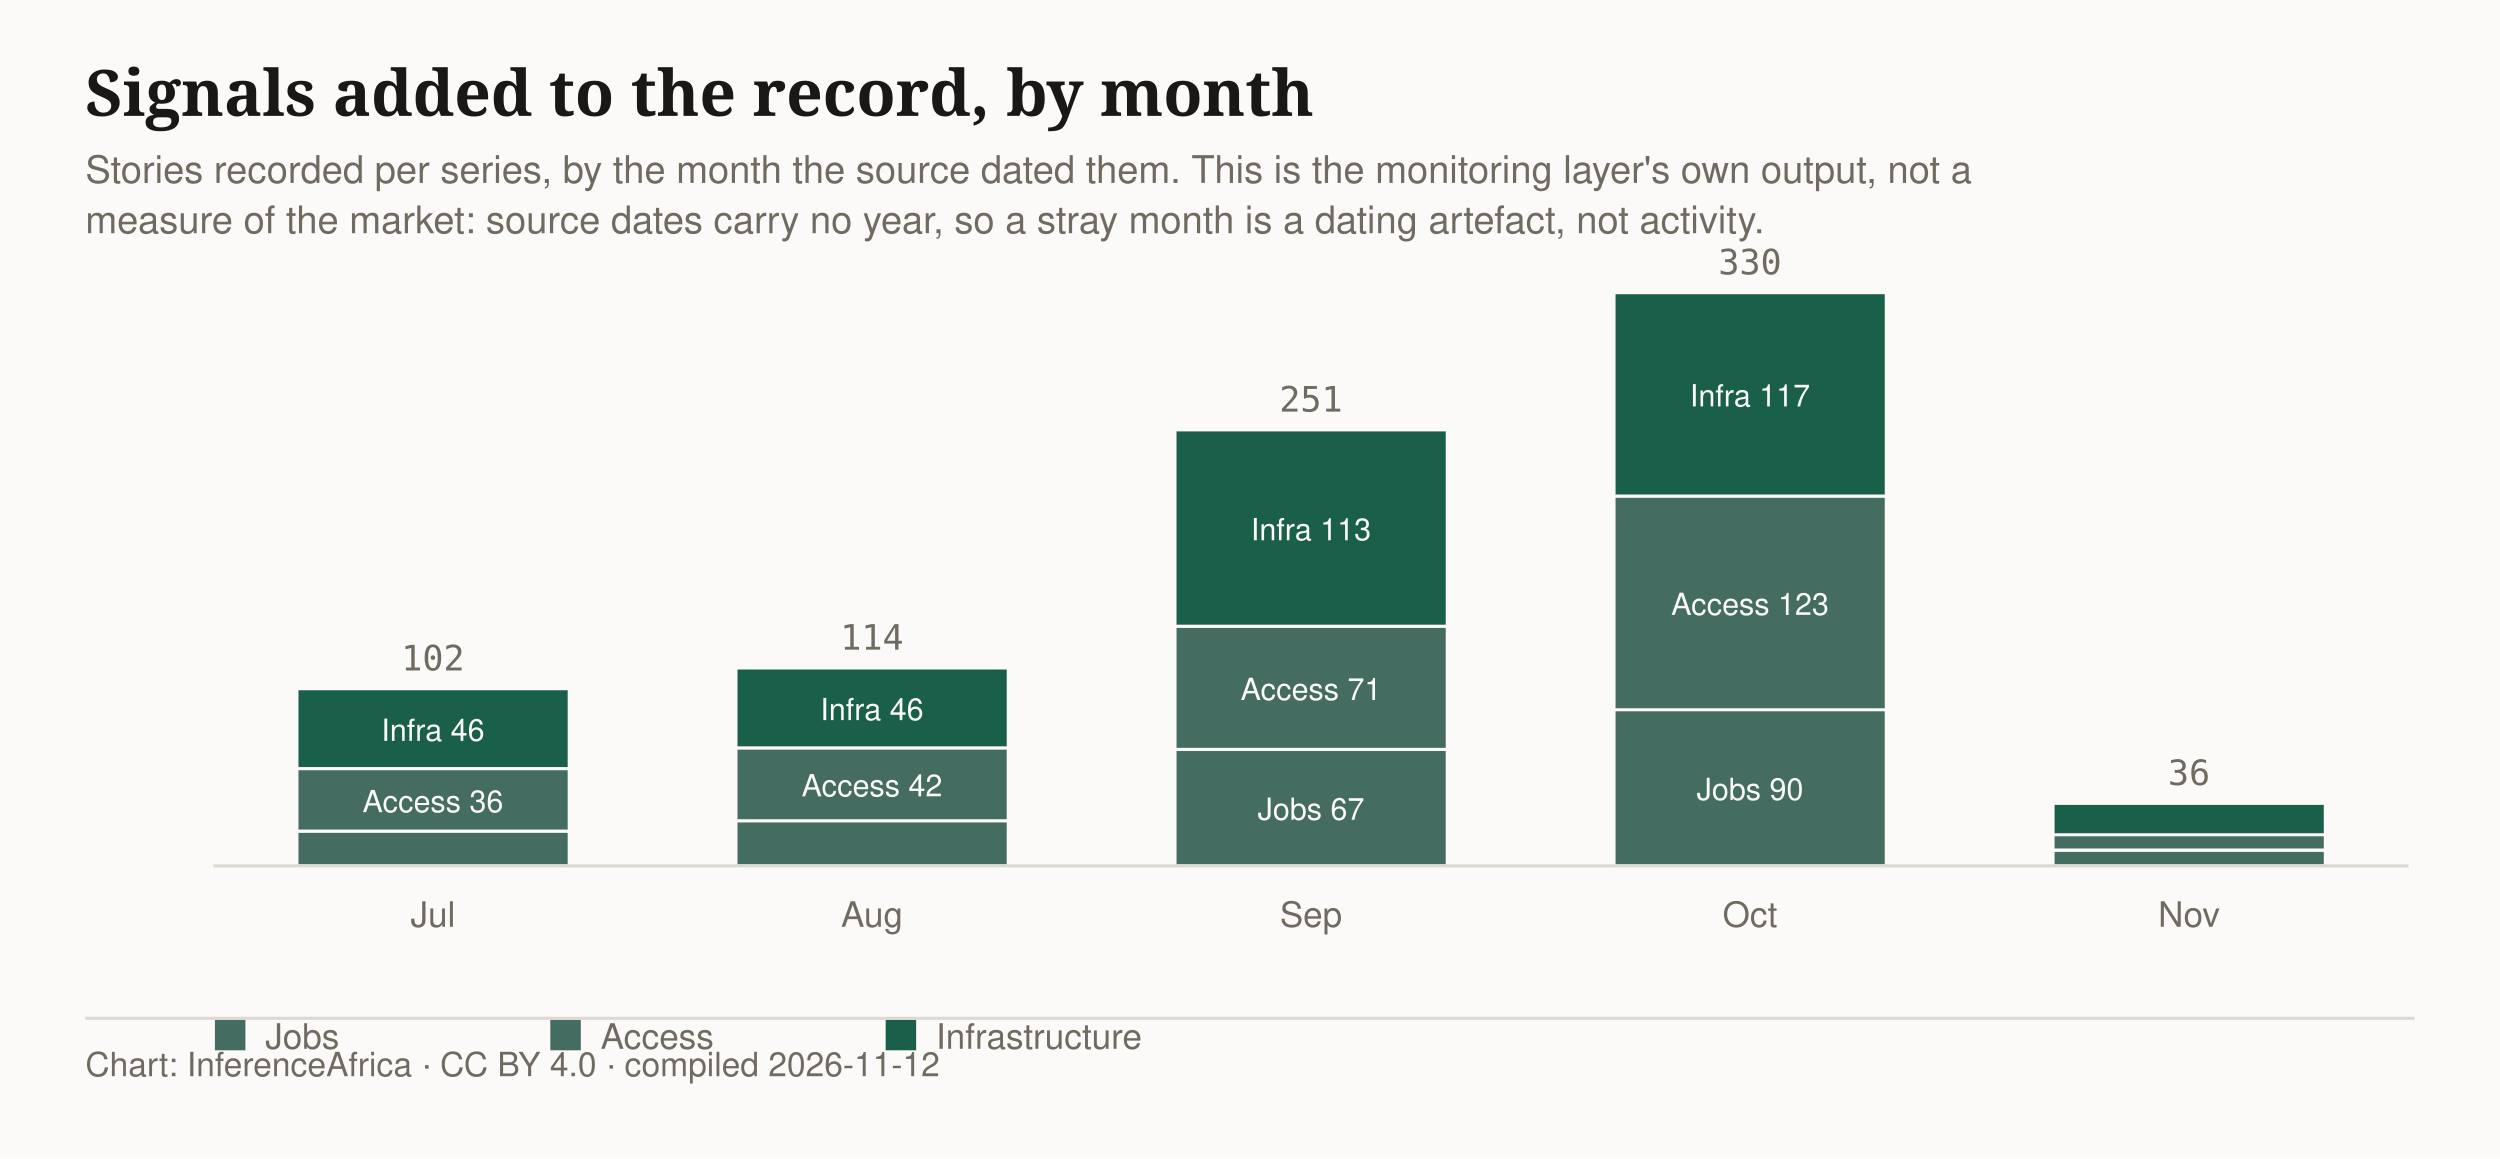
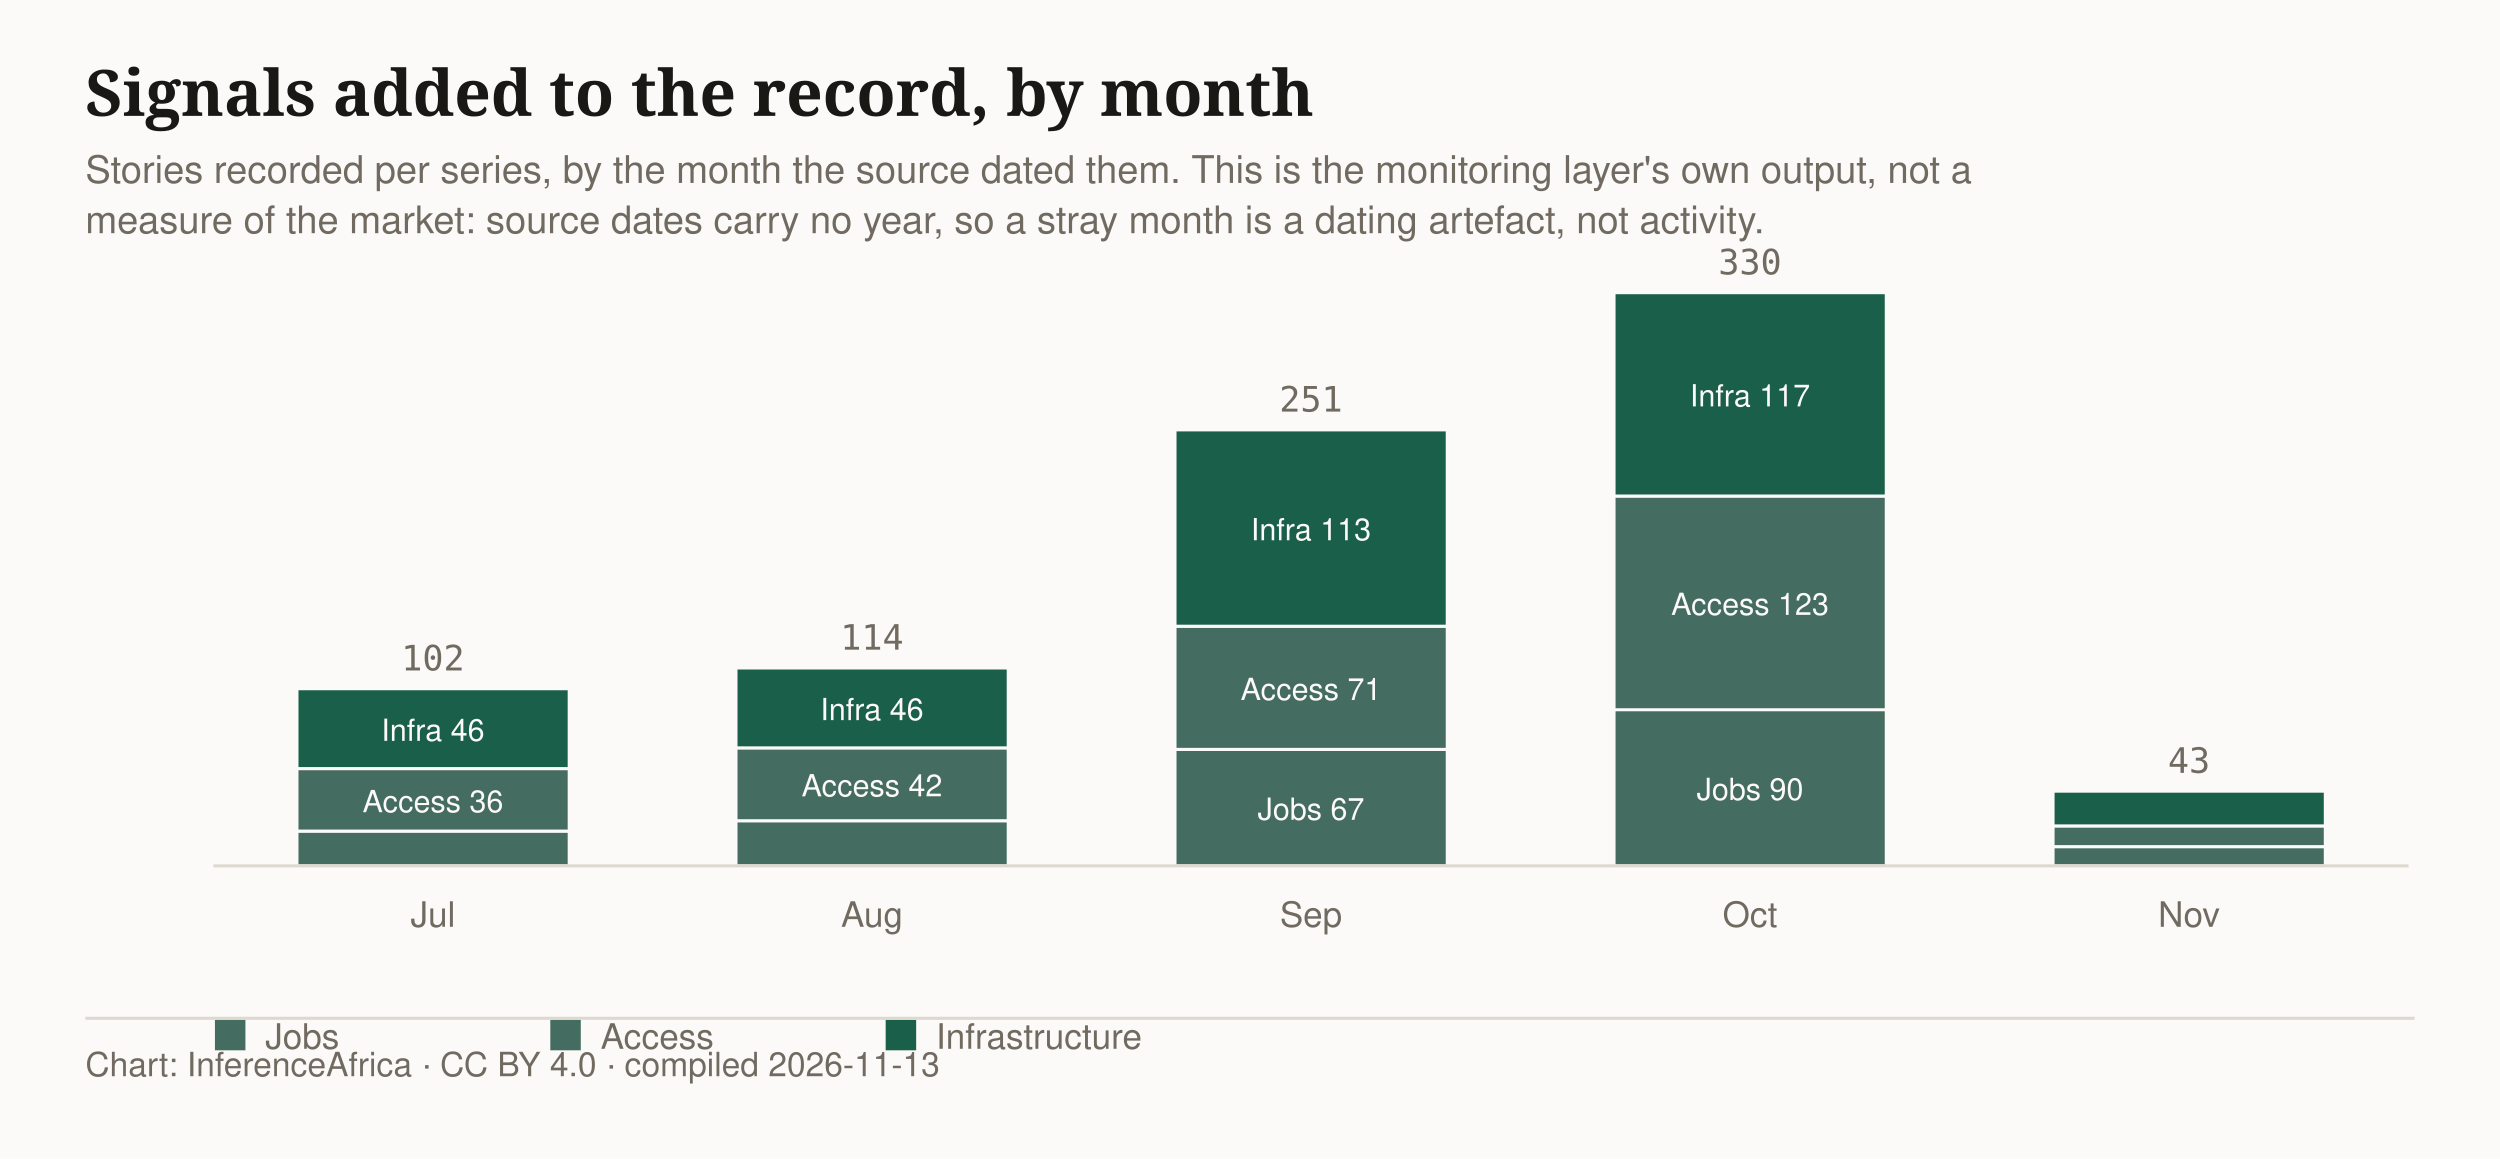
- <svg xmlns="http://www.w3.org/2000/svg" viewBox="0 0 820 380" width="820" height="380" role="img" aria-label="Signals added to the record by month and series: Jul 102, Aug 114, Sep 251, Oct 330, Nov 36. This measures the monitoring layer, not the market.">
+ <svg xmlns="http://www.w3.org/2000/svg" viewBox="0 0 820 380" width="820" height="380" role="img" aria-label="Signals added to the record by month and series: Jul 102, Aug 114, Sep 251, Oct 330, Nov 43. This measures the monitoring layer, not the market.">
  <defs>
    <pattern id="status-proposal" width="6" height="6" patternUnits="userSpaceOnUse">
      <path d="M0 6L6 0" stroke="#756342" stroke-width="1" />
    </pattern>
  </defs>
  <rect width="820" height="380" fill="#fbfaf8" />
  <text x="28" y="38" font-family="'Source Serif 4',Georgia,serif" font-size="21" font-weight="600" fill="#1a1815" style="font-variant-numeric:tabular-nums lining-nums">Signals added to the record, by month</text>
  <text x="28" y="60.0" font-family="IBM Plex Sans,-apple-system,'Segoe UI',Helvetica,Arial,sans-serif" font-size="12.5" fill="#706a61" style="font-variant-numeric:tabular-nums lining-nums">Stories recorded per series, by the month the source dated them. This is the monitoring layer's own output, not a</text>
  <text x="28" y="76.5" font-family="IBM Plex Sans,-apple-system,'Segoe UI',Helvetica,Arial,sans-serif" font-size="12.5" fill="#706a61" style="font-variant-numeric:tabular-nums lining-nums">measure of the market: source dates carry no year, so a stray month is a dating artefact, not activity.</text>
  <rect x="97.4" y="272.6" width="89.3" height="11.4" fill="#456c60" data-status="measured" stroke="#fbfaf8" stroke-width="1" />
  <rect x="97.4" y="252.1" width="89.3" height="20.5" fill="#456c60" data-status="measured" stroke="#fbfaf8" stroke-width="1" />
  <text x="142.0" y="266.4" text-anchor="middle" font-family="IBM Plex Sans,-apple-system,'Segoe UI',Helvetica,Arial,sans-serif" font-size="10" fill="#fbfaf8" style="font-variant-numeric:tabular-nums lining-nums">Access 36</text>
  <rect x="97.4" y="225.9" width="89.3" height="26.2" fill="#1a5f4a" data-status="measured" stroke="#fbfaf8" stroke-width="1" />
  <text x="142.0" y="243.0" text-anchor="middle" font-family="IBM Plex Sans,-apple-system,'Segoe UI',Helvetica,Arial,sans-serif" font-size="10" fill="#fbfaf8" style="font-variant-numeric:tabular-nums lining-nums">Infra 46</text>
  <text x="142.0" y="219.9" text-anchor="middle" font-family="'IBM Plex Mono',Consolas,monospace" font-size="11.5" fill="#706a61" style="font-variant-numeric:tabular-nums lining-nums">102</text>
  <text x="142.0" y="304" text-anchor="middle" font-family="IBM Plex Sans,-apple-system,'Segoe UI',Helvetica,Arial,sans-serif" font-size="11.5" fill="#706a61" style="font-variant-numeric:tabular-nums lining-nums">Jul</text>
  <rect x="241.4" y="269.2" width="89.3" height="14.8" fill="#456c60" data-status="measured" stroke="#fbfaf8" stroke-width="1" />
  <rect x="241.4" y="245.3" width="89.3" height="23.9" fill="#456c60" data-status="measured" stroke="#fbfaf8" stroke-width="1" />
  <text x="286.0" y="261.2" text-anchor="middle" font-family="IBM Plex Sans,-apple-system,'Segoe UI',Helvetica,Arial,sans-serif" font-size="10" fill="#fbfaf8" style="font-variant-numeric:tabular-nums lining-nums">Access 42</text>
  <rect x="241.4" y="219.1" width="89.3" height="26.2" fill="#1a5f4a" data-status="measured" stroke="#fbfaf8" stroke-width="1" />
  <text x="286.0" y="236.2" text-anchor="middle" font-family="IBM Plex Sans,-apple-system,'Segoe UI',Helvetica,Arial,sans-serif" font-size="10" fill="#fbfaf8" style="font-variant-numeric:tabular-nums lining-nums">Infra 46</text>
  <text x="286.0" y="213.1" text-anchor="middle" font-family="'IBM Plex Mono',Consolas,monospace" font-size="11.5" fill="#706a61" style="font-variant-numeric:tabular-nums lining-nums">114</text>
  <text x="286.0" y="304" text-anchor="middle" font-family="IBM Plex Sans,-apple-system,'Segoe UI',Helvetica,Arial,sans-serif" font-size="11.5" fill="#706a61" style="font-variant-numeric:tabular-nums lining-nums">Aug</text>
  <rect x="385.4" y="245.8" width="89.3" height="38.2" fill="#456c60" data-status="measured" stroke="#fbfaf8" stroke-width="1" />
  <text x="430.0" y="268.9" text-anchor="middle" font-family="IBM Plex Sans,-apple-system,'Segoe UI',Helvetica,Arial,sans-serif" font-size="10" fill="#fbfaf8" style="font-variant-numeric:tabular-nums lining-nums">Jobs 67</text>
  <rect x="385.4" y="205.4" width="89.3" height="40.4" fill="#456c60" data-status="measured" stroke="#fbfaf8" stroke-width="1" />
  <text x="430.0" y="229.6" text-anchor="middle" font-family="IBM Plex Sans,-apple-system,'Segoe UI',Helvetica,Arial,sans-serif" font-size="10" fill="#fbfaf8" style="font-variant-numeric:tabular-nums lining-nums">Access 71</text>
  <rect x="385.4" y="141.0" width="89.3" height="64.4" fill="#1a5f4a" data-status="measured" stroke="#fbfaf8" stroke-width="1" />
  <text x="430.0" y="177.2" text-anchor="middle" font-family="IBM Plex Sans,-apple-system,'Segoe UI',Helvetica,Arial,sans-serif" font-size="10" fill="#fbfaf8" style="font-variant-numeric:tabular-nums lining-nums">Infra 113</text>
  <text x="430.0" y="135.0" text-anchor="middle" font-family="'IBM Plex Mono',Consolas,monospace" font-size="11.5" fill="#706a61" style="font-variant-numeric:tabular-nums lining-nums">251</text>
  <text x="430.0" y="304" text-anchor="middle" font-family="IBM Plex Sans,-apple-system,'Segoe UI',Helvetica,Arial,sans-serif" font-size="11.5" fill="#706a61" style="font-variant-numeric:tabular-nums lining-nums">Sep</text>
  <rect x="529.4" y="232.7" width="89.3" height="51.3" fill="#456c60" data-status="measured" stroke="#fbfaf8" stroke-width="1" />
  <text x="574.0" y="262.4" text-anchor="middle" font-family="IBM Plex Sans,-apple-system,'Segoe UI',Helvetica,Arial,sans-serif" font-size="10" fill="#fbfaf8" style="font-variant-numeric:tabular-nums lining-nums">Jobs 90</text>
  <rect x="529.4" y="162.7" width="89.3" height="70.1" fill="#456c60" data-status="measured" stroke="#fbfaf8" stroke-width="1" />
  <text x="574.0" y="201.7" text-anchor="middle" font-family="IBM Plex Sans,-apple-system,'Segoe UI',Helvetica,Arial,sans-serif" font-size="10" fill="#fbfaf8" style="font-variant-numeric:tabular-nums lining-nums">Access 123</text>
  <rect x="529.4" y="96.0" width="89.3" height="66.7" fill="#1a5f4a" data-status="measured" stroke="#fbfaf8" stroke-width="1" />
  <text x="574.0" y="133.3" text-anchor="middle" font-family="IBM Plex Sans,-apple-system,'Segoe UI',Helvetica,Arial,sans-serif" font-size="10" fill="#fbfaf8" style="font-variant-numeric:tabular-nums lining-nums">Infra 117</text>
  <text x="574.0" y="90.0" text-anchor="middle" font-family="'IBM Plex Mono',Consolas,monospace" font-size="11.5" fill="#706a61" style="font-variant-numeric:tabular-nums lining-nums">330</text>
  <text x="574.0" y="304" text-anchor="middle" font-family="IBM Plex Sans,-apple-system,'Segoe UI',Helvetica,Arial,sans-serif" font-size="11.5" fill="#706a61" style="font-variant-numeric:tabular-nums lining-nums">Oct</text>
-   <rect x="673.4" y="278.9" width="89.3" height="5.1" fill="#456c60" data-status="measured" stroke="#fbfaf8" stroke-width="1" />
-   <rect x="673.4" y="273.7" width="89.3" height="5.1" fill="#456c60" data-status="measured" stroke="#fbfaf8" stroke-width="1" />
-   <rect x="673.4" y="263.5" width="89.3" height="10.3" fill="#1a5f4a" data-status="measured" stroke="#fbfaf8" stroke-width="1" />
-   <text x="718.0" y="257.5" text-anchor="middle" font-family="'IBM Plex Mono',Consolas,monospace" font-size="11.5" fill="#706a61" style="font-variant-numeric:tabular-nums lining-nums">36</text>
+   <rect x="673.4" y="277.7" width="89.3" height="6.3" fill="#456c60" data-status="measured" stroke="#fbfaf8" stroke-width="1" />
+   <rect x="673.4" y="270.9" width="89.3" height="6.8" fill="#456c60" data-status="measured" stroke="#fbfaf8" stroke-width="1" />
+   <rect x="673.4" y="259.5" width="89.3" height="11.4" fill="#1a5f4a" data-status="measured" stroke="#fbfaf8" stroke-width="1" />
+   <text x="718.0" y="253.5" text-anchor="middle" font-family="'IBM Plex Mono',Consolas,monospace" font-size="11.5" fill="#706a61" style="font-variant-numeric:tabular-nums lining-nums">43</text>
  <text x="718.0" y="304" text-anchor="middle" font-family="IBM Plex Sans,-apple-system,'Segoe UI',Helvetica,Arial,sans-serif" font-size="11.5" fill="#706a61" style="font-variant-numeric:tabular-nums lining-nums">Nov</text>
  <line x1="70" y1="284" x2="790" y2="284" stroke="#ddd8d0" />
  <rect x="70" y="334" width="11" height="11" fill="#456c60" data-status="measured" stroke="#fbfaf8" stroke-width="1" />
  <text x="87" y="344" font-family="IBM Plex Sans,-apple-system,'Segoe UI',Helvetica,Arial,sans-serif" font-size="11.5" fill="#706a61" style="font-variant-numeric:tabular-nums lining-nums">Jobs</text>
  <rect x="180" y="334" width="11" height="11" fill="#456c60" data-status="measured" stroke="#fbfaf8" stroke-width="1" />
  <text x="197" y="344" font-family="IBM Plex Sans,-apple-system,'Segoe UI',Helvetica,Arial,sans-serif" font-size="11.5" fill="#706a61" style="font-variant-numeric:tabular-nums lining-nums">Access</text>
  <rect x="290" y="334" width="11" height="11" fill="#1a5f4a" data-status="measured" stroke="#fbfaf8" stroke-width="1" />
  <text x="307" y="344" font-family="IBM Plex Sans,-apple-system,'Segoe UI',Helvetica,Arial,sans-serif" font-size="11.5" fill="#706a61" style="font-variant-numeric:tabular-nums lining-nums">Infrastructure</text>
  <line x1="28" y1="334" x2="792" y2="334" stroke="#ddd8d0" />
-   <text x="28" y="353" font-family="IBM Plex Sans,-apple-system,'Segoe UI',Helvetica,Arial,sans-serif" font-size="11" fill="#706a61" style="font-variant-numeric:tabular-nums lining-nums">Chart: InferenceAfrica · CC BY 4.0 · compiled 2026-11-12</text>
+   <text x="28" y="353" font-family="IBM Plex Sans,-apple-system,'Segoe UI',Helvetica,Arial,sans-serif" font-size="11" fill="#706a61" style="font-variant-numeric:tabular-nums lining-nums">Chart: InferenceAfrica · CC BY 4.0 · compiled 2026-11-13</text>
</svg>
